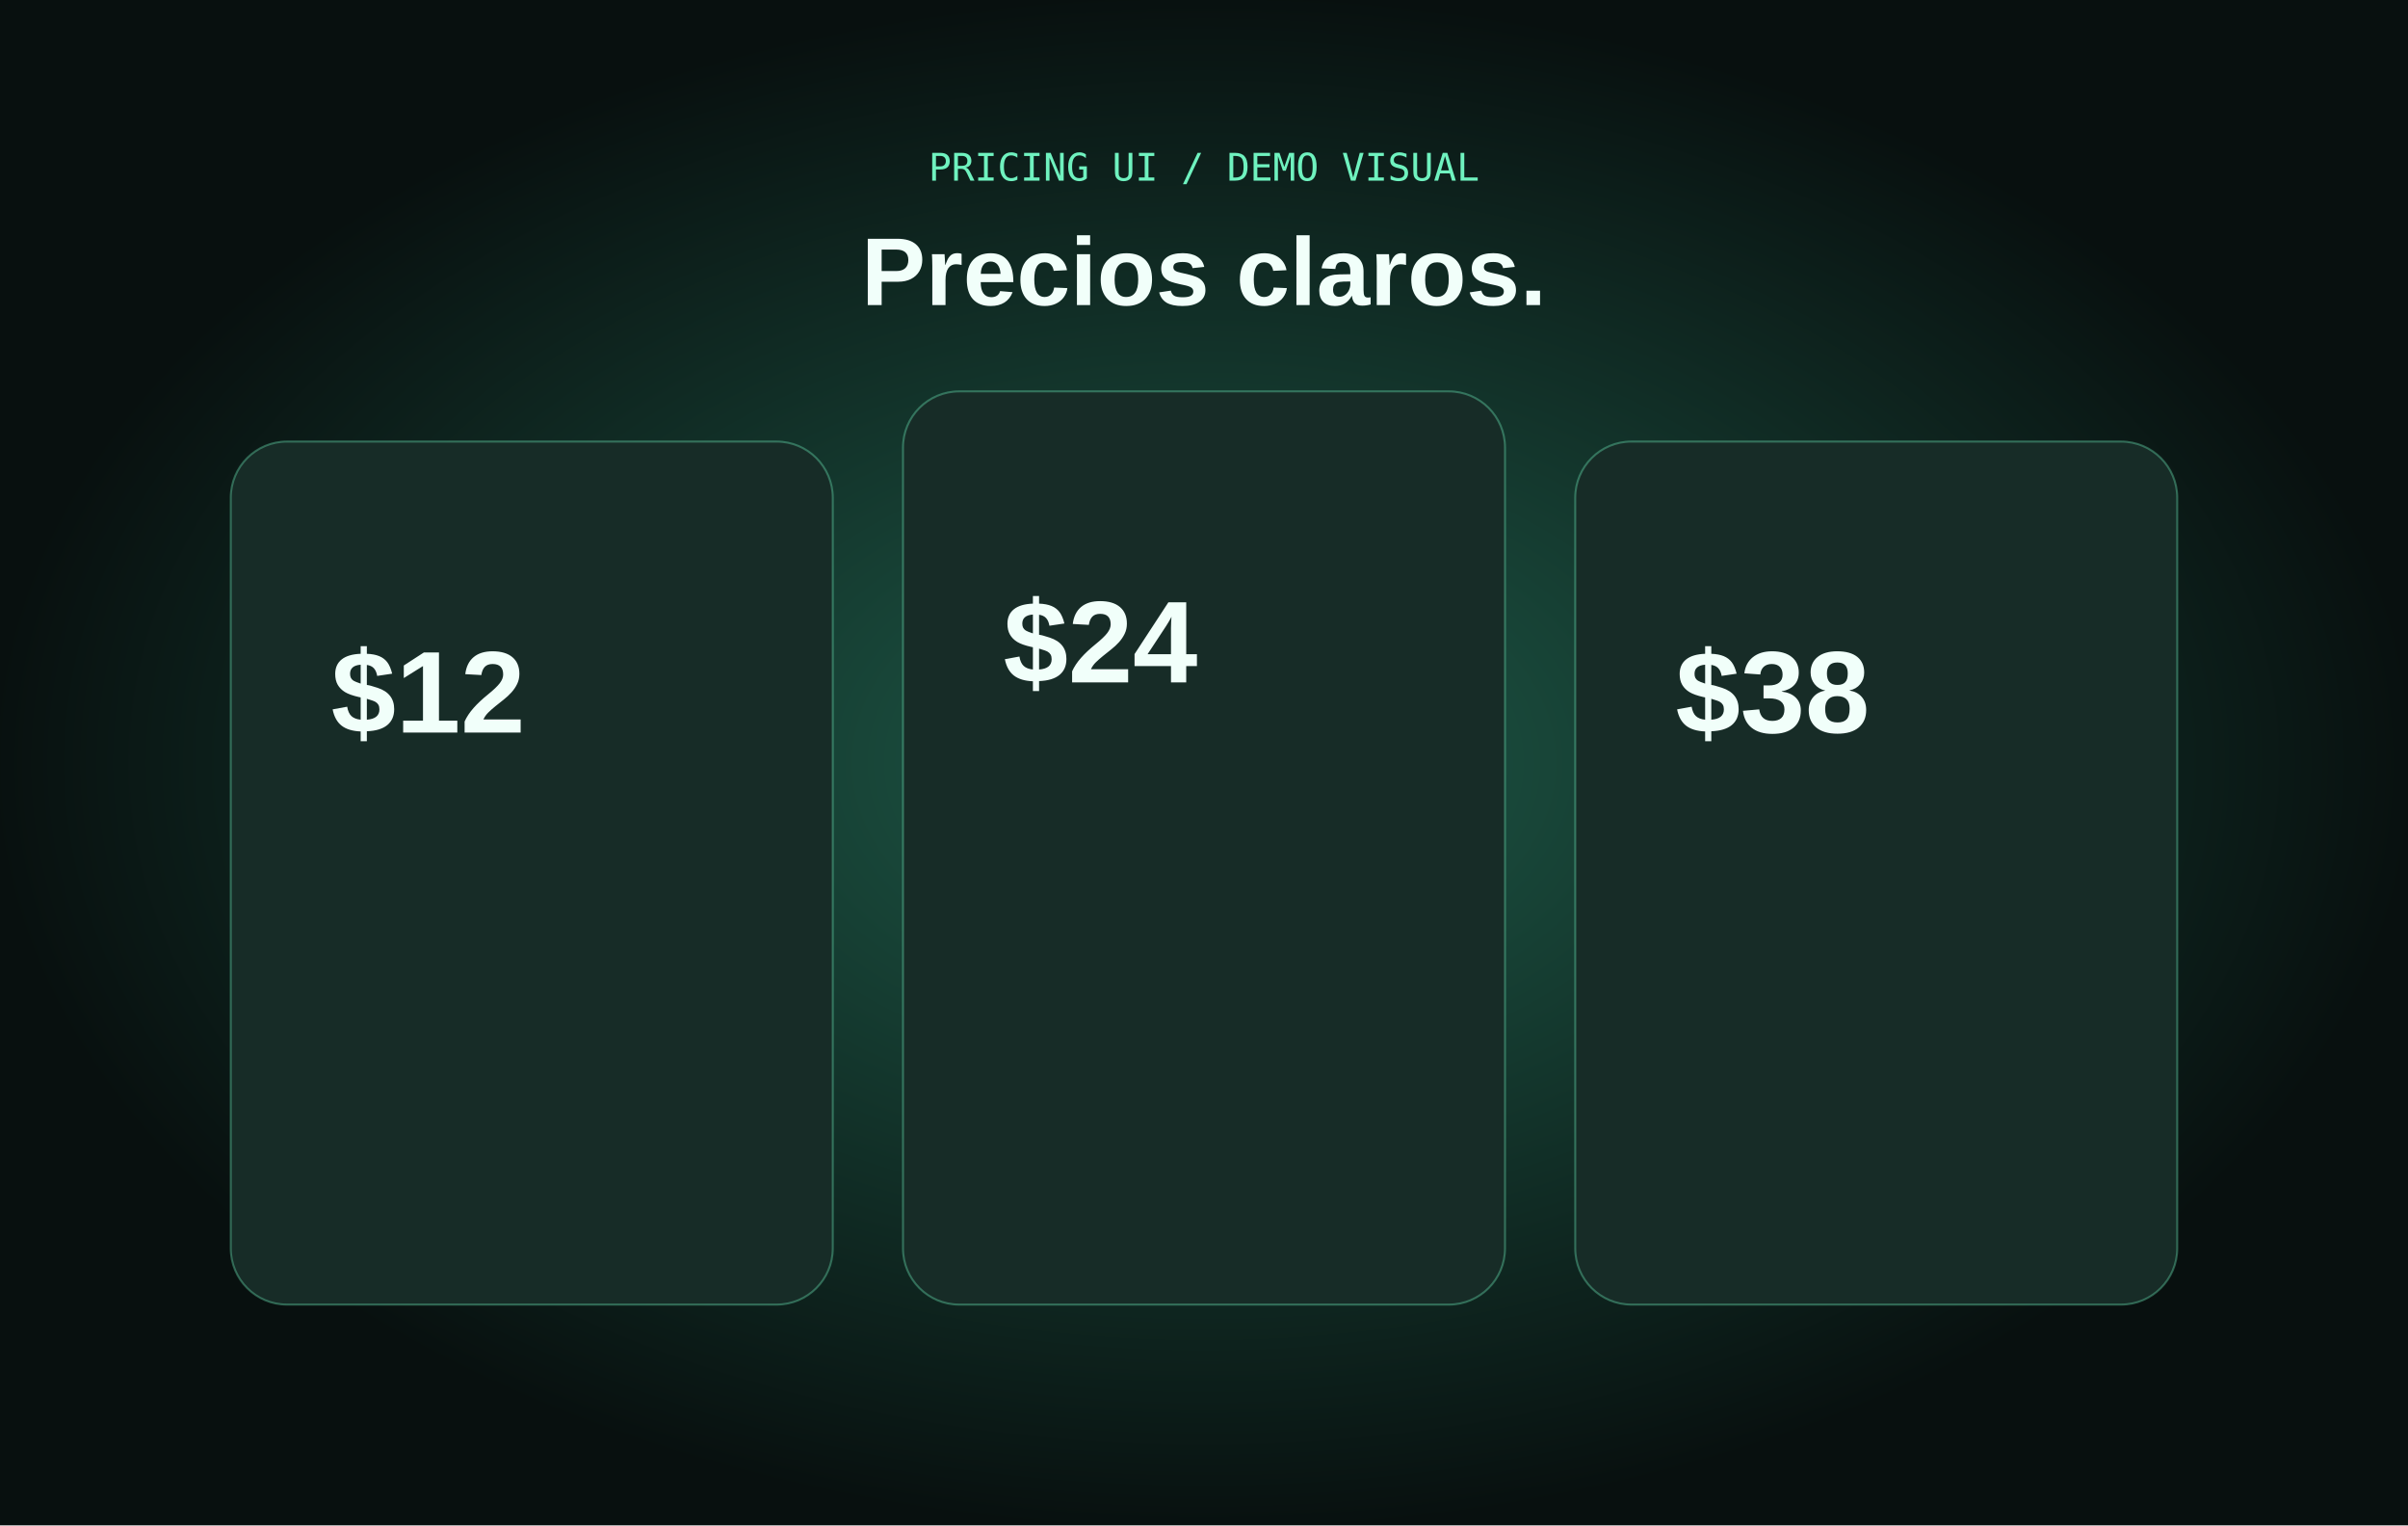
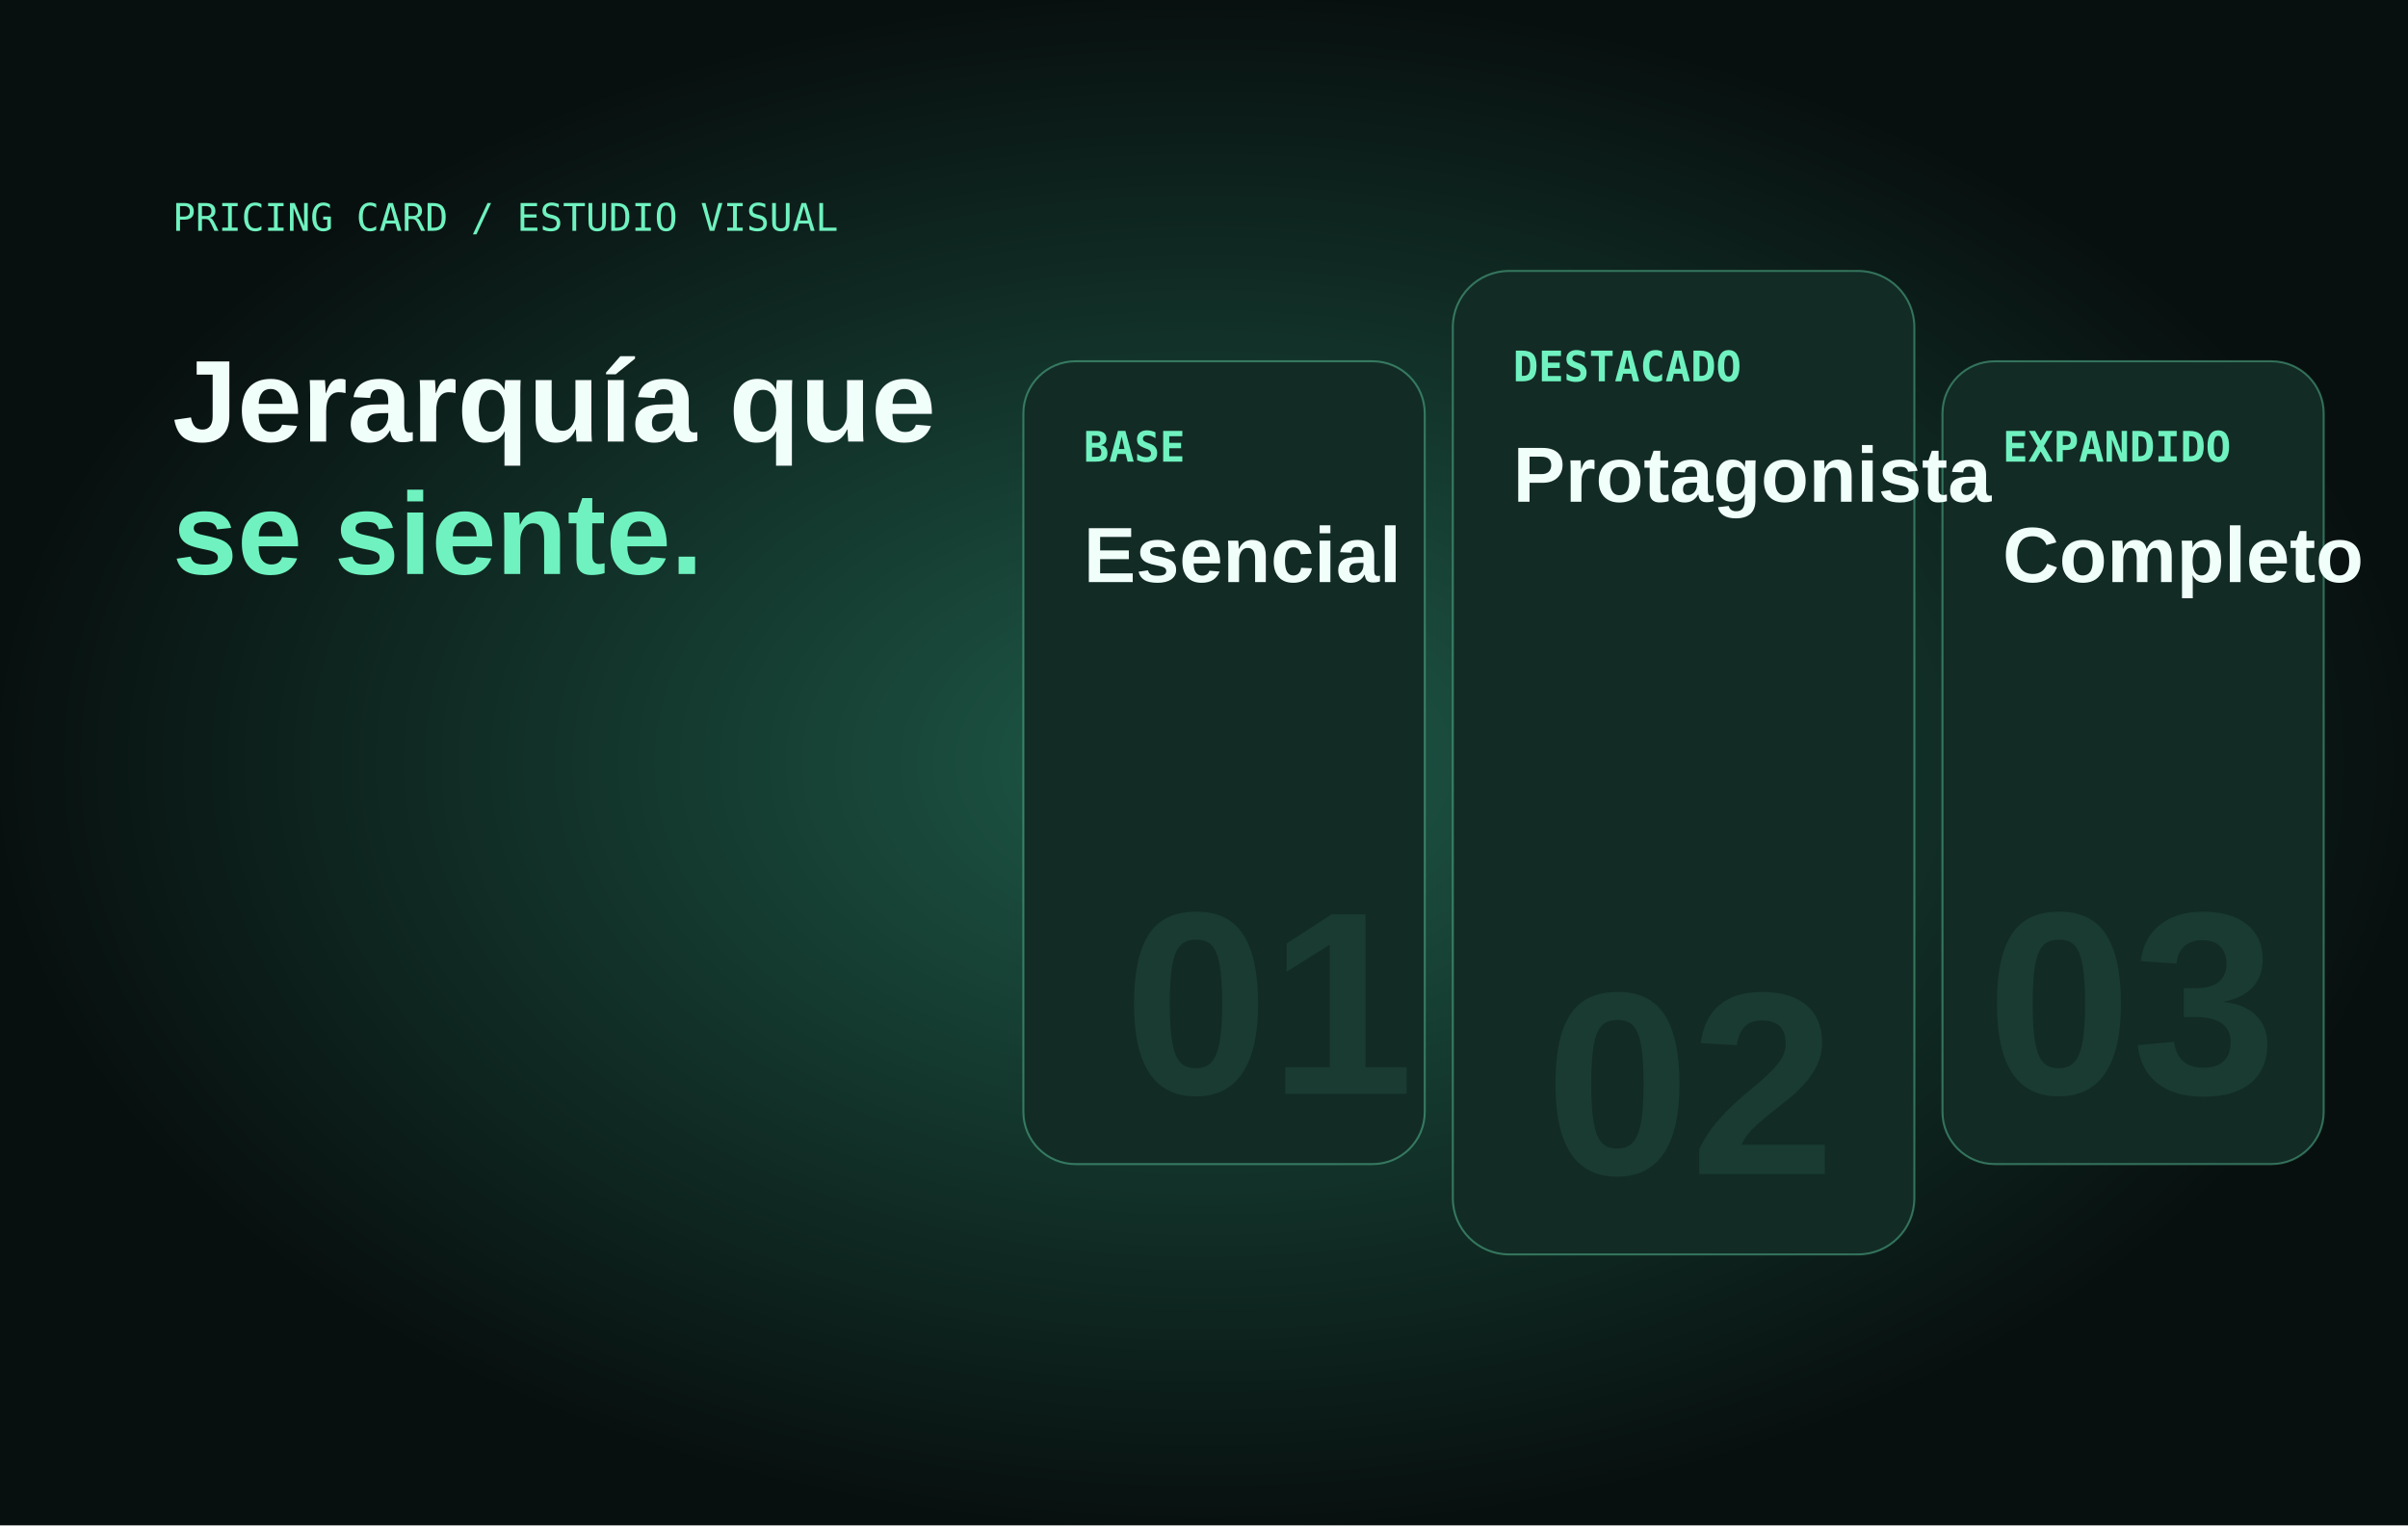
<svg xmlns="http://www.w3.org/2000/svg" width="1200" height="760">
  <defs>
    <radialGradient id="g">
      <stop stop-color="#1e5a48" />
      <stop offset="1" stop-color="#08100f" />
    </radialGradient>
  </defs>
  <rect width="1200" height="760" fill="url(#g)" />
-   <text x="600" y="90" text-anchor="middle" fill="#6ff2bf" font-family="monospace" font-size="19">PRICING UI / DEMO VISUAL</text>
-   <text x="600" y="152" text-anchor="middle" fill="#f1fffa" font-family="Arial" font-size="48" font-weight="800">Precios claros.</text>
-   <g fill="#172c27" stroke="#6ff2bf" stroke-opacity=".35">
-     <rect x="115" y="220" width="300" height="430" rx="28" />
-     <rect x="450" y="195" width="300" height="455" rx="28" />
-     <rect x="785" y="220" width="300" height="430" rx="28" />
+   <text x="86" y="115" fill="#6ff2bf" font-family="monospace" font-size="19">PRICING CARD / ESTUDIO VISUAL</text>
+   <text x="86" y="220" fill="#f1fffa" font-family="Arial" font-size="58" font-weight="800">Jerarquía que</text>
+   <text x="86" y="286" fill="#6ff2bf" font-family="Arial" font-size="58" font-weight="800">se siente.</text>
+   <g fill="#122b25" stroke="#6ff2bf" stroke-opacity=".38">
+     <rect x="510" y="180" width="200" height="400" rx="26" />
+     <rect x="724" y="135" width="230" height="490" rx="28" />
+     <rect x="968" y="180" width="190" height="400" rx="26" />
  </g>
-   <g fill="#f1fffa" font-family="Arial" font-size="58" font-weight="800">
-     <text x="165" y="365">$12</text>
-     <text x="500" y="340">$24</text>
-     <text x="835" y="365">$38</text>
+   <g fill="#6ff2bf" font-family="monospace" font-size="21" font-weight="800">
+     <text x="540" y="230">BASE</text>
+     <text x="754" y="190">DESTACADO</text>
+     <text x="998" y="230">EXPANDIDO</text>
+   </g>
+   <g fill="#f1fffa" font-family="Arial" font-size="39" font-weight="800">
+     <text x="540" y="290">Esencial</text>
+     <text x="754" y="250">Protagonista</text>
+     <text x="998" y="290">Completo</text>
+   </g>
+   <g fill="#6ff2bf" opacity=".08" font-family="Arial" font-size="130" font-weight="900">
+     <text x="560" y="545">01</text>
+     <text x="770" y="585">02</text>
+     <text x="990" y="545">03</text>
  </g>
</svg>
